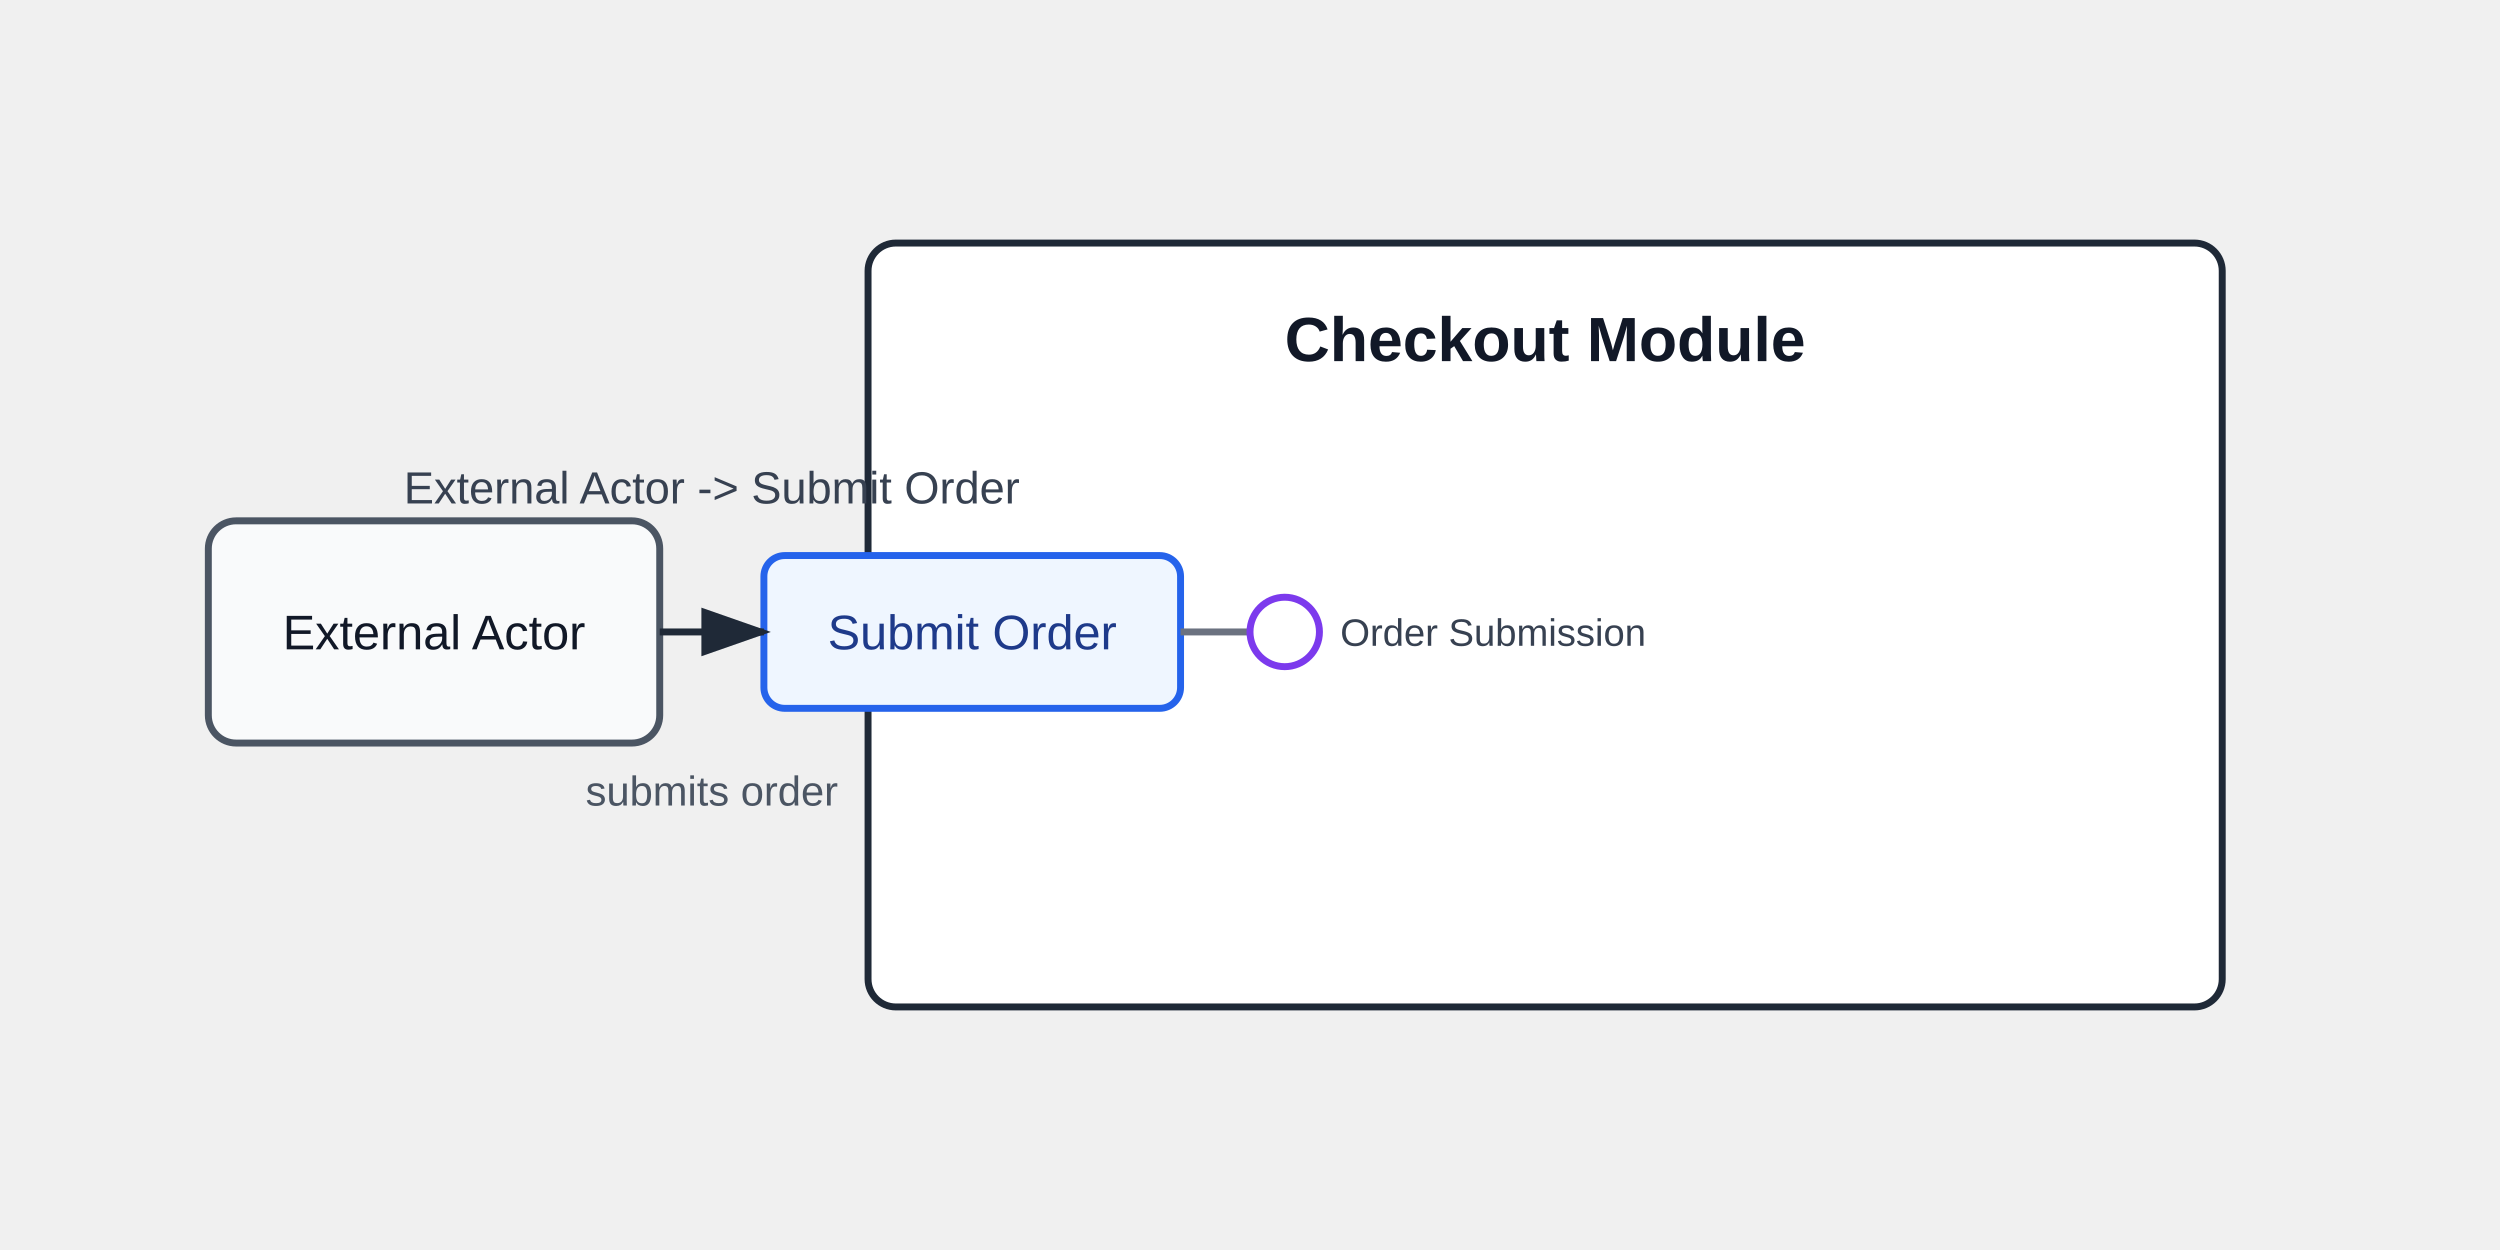
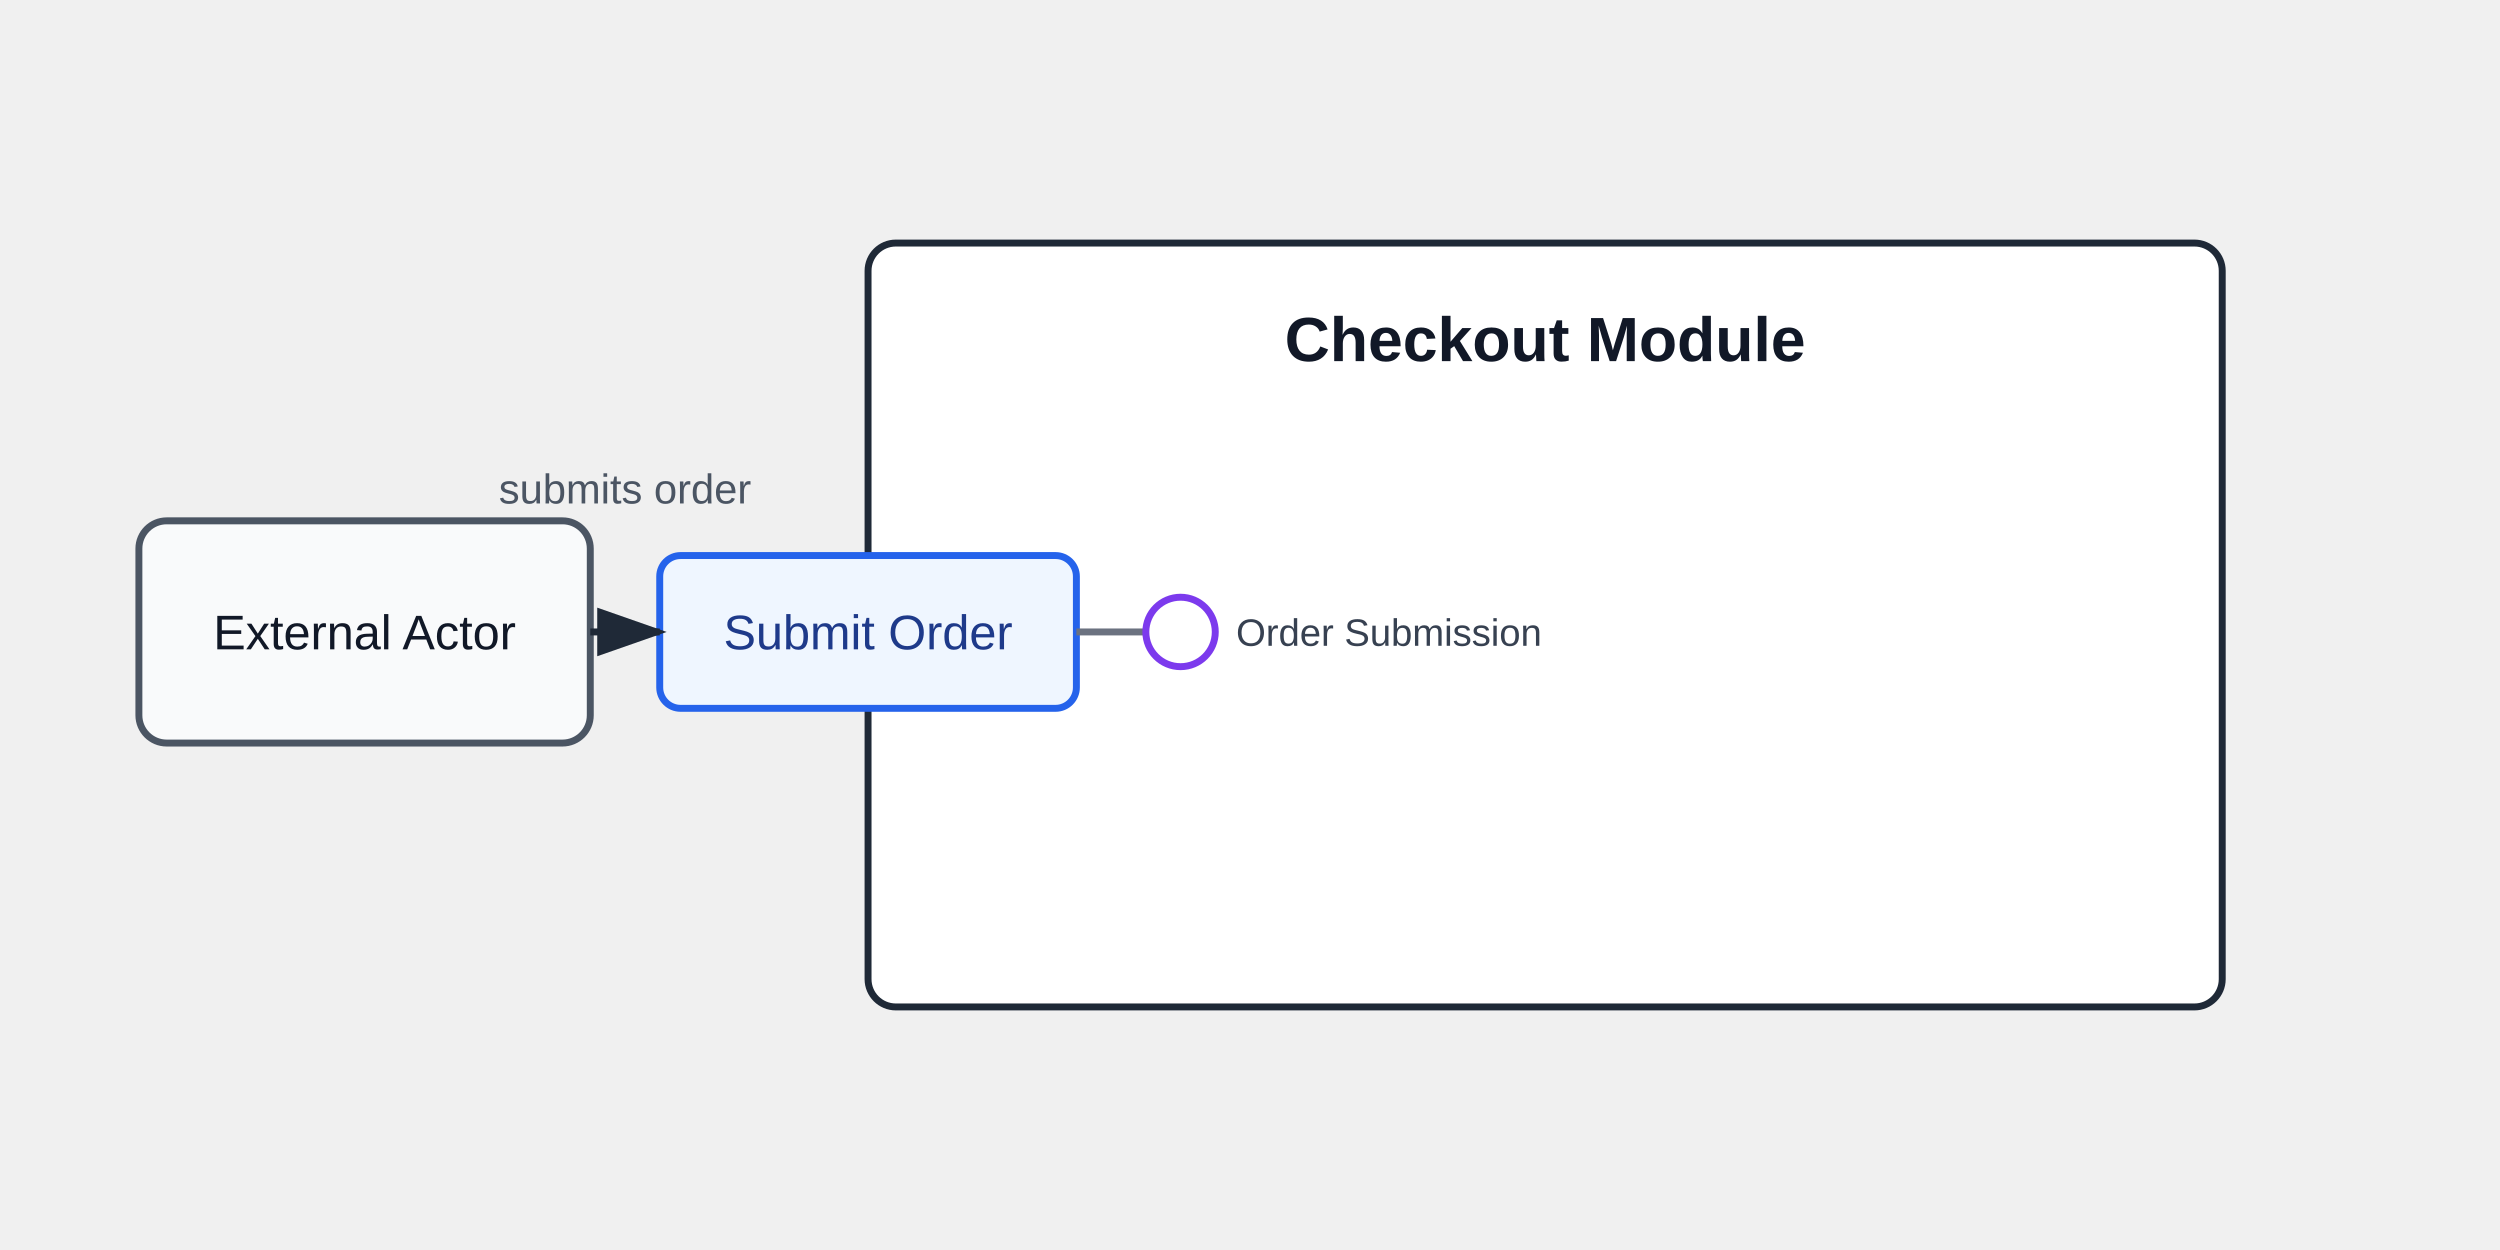
<svg xmlns="http://www.w3.org/2000/svg" width="720" height="360" viewBox="0 0 720 360" role="img" aria-labelledby="title desc">
  <defs>
    <marker id="arrowhead" markerWidth="10" markerHeight="7" refX="9" refY="3.5" orient="auto">
      <polygon points="0 0, 10 3.5, 0 7" fill="#1f2937" />
    </marker>
  </defs>
  <rect x="250" y="70" width="390" height="220" rx="8" fill="#ffffff" stroke="#1f2937" stroke-width="2" />
  <text x="445" y="104" text-anchor="middle" font-family="Arial, sans-serif" font-size="18" font-weight="700" fill="#111827">Checkout Module</text>
-   <rect x="220" y="160" width="120" height="44" rx="6" fill="#eff6ff" stroke="#2563eb" stroke-width="2" />
-   <text x="280" y="187" text-anchor="middle" font-family="Arial, sans-serif" font-size="14" fill="#1e3a8a">Submit Order</text>
-   <line x1="340" y1="182" x2="360" y2="182" stroke="#6b7280" stroke-width="2" />
-   <circle data-interface-role="provided" data-owner="checkout_module" data-port="submit_order" data-interface="order_submission" cx="370" cy="182" r="10" fill="#ffffff" stroke="#7c3aed" stroke-width="2" />
-   <text x="386" y="186" text-anchor="start" font-family="Arial, sans-serif" font-size="11" fill="#374151">Order Submission</text>
-   <rect x="60" y="150" width="130" height="64" rx="8" fill="#f9fafb" stroke="#4b5563" stroke-width="2" />
-   <text x="125" y="187" text-anchor="middle" font-family="Arial, sans-serif" font-size="14" fill="#111827">External Actor</text>
-   <line x1="190" y1="182" x2="220" y2="182" stroke="#1f2937" stroke-width="2" marker-end="url(#arrowhead)" />
-   <text x="205" y="145" text-anchor="middle" font-family="Arial, sans-serif" font-size="13" fill="#374151">External Actor -&gt; Submit Order</text>
-   <text x="205" y="232" text-anchor="middle" font-family="Arial, sans-serif" font-size="12" fill="#4b5563">submits order</text>
+   <rect x="190" y="160" width="120" height="44" rx="6" fill="#eff6ff" stroke="#2563eb" stroke-width="2" />
+   <text x="250" y="187" text-anchor="middle" font-family="Arial, sans-serif" font-size="14" fill="#1e3a8a">Submit Order</text>
+   <line x1="310" y1="182" x2="330" y2="182" stroke="#6b7280" stroke-width="2" />
+   <circle data-interface-role="provided" data-owner="checkout_module" data-port="submit_order" data-interface="order_submission" cx="340" cy="182" r="10" fill="#ffffff" stroke="#7c3aed" stroke-width="2" />
+   <text x="356" y="186" text-anchor="start" font-family="Arial, sans-serif" font-size="11" fill="#374151">Order Submission</text>
+   <rect x="40" y="150" width="130" height="64" rx="8" fill="#f9fafb" stroke="#4b5563" stroke-width="2" />
+   <text x="105" y="187" text-anchor="middle" font-family="Arial, sans-serif" font-size="14" fill="#111827">External Actor</text>
+   <line x1="170" y1="182" x2="190" y2="182" stroke="#1f2937" stroke-width="2" marker-end="url(#arrowhead)" />
+   <text x="180" y="145" text-anchor="middle" font-family="Arial, sans-serif" font-size="12" fill="#4b5563">submits order</text>
</svg>
